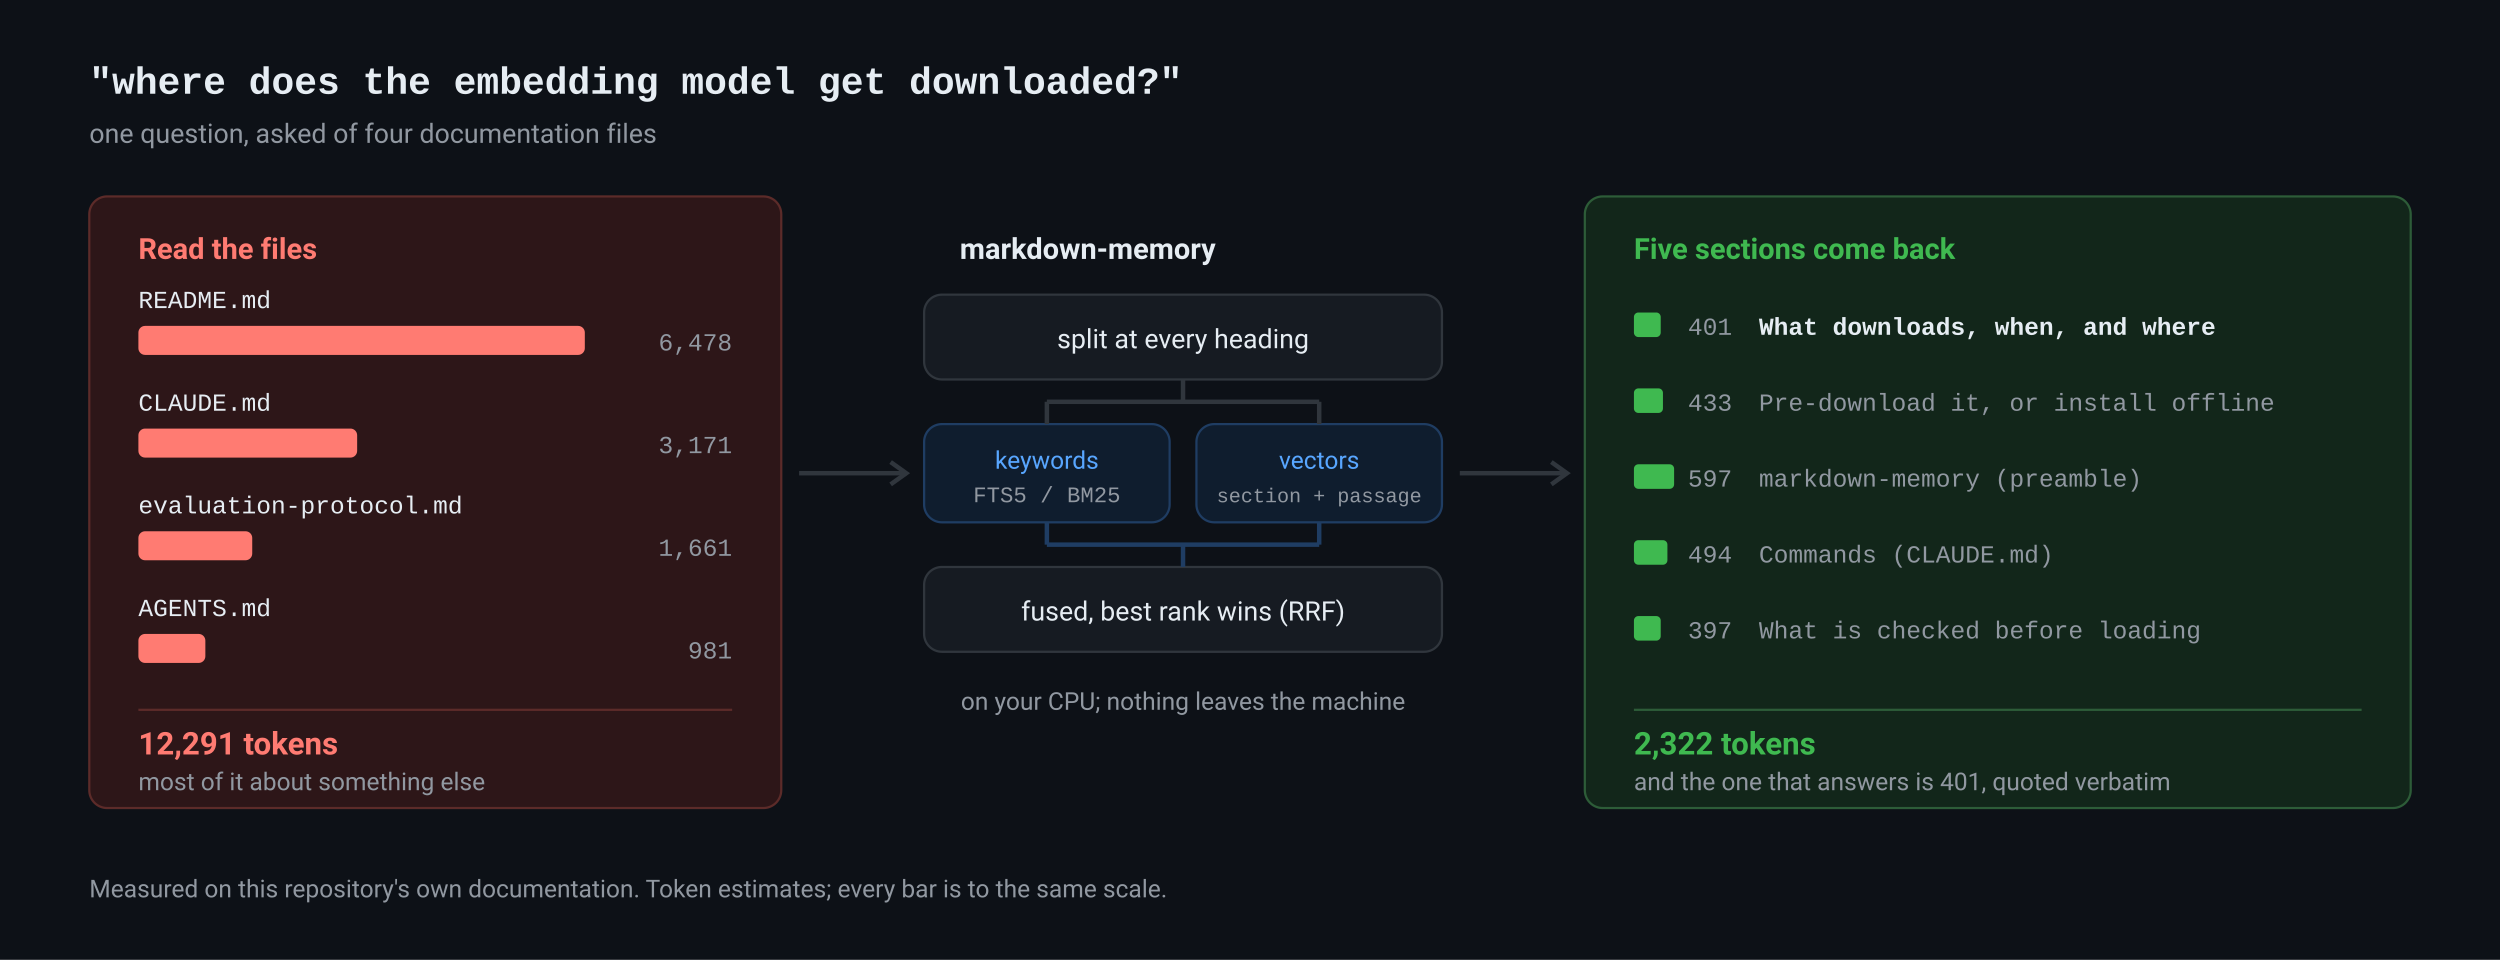
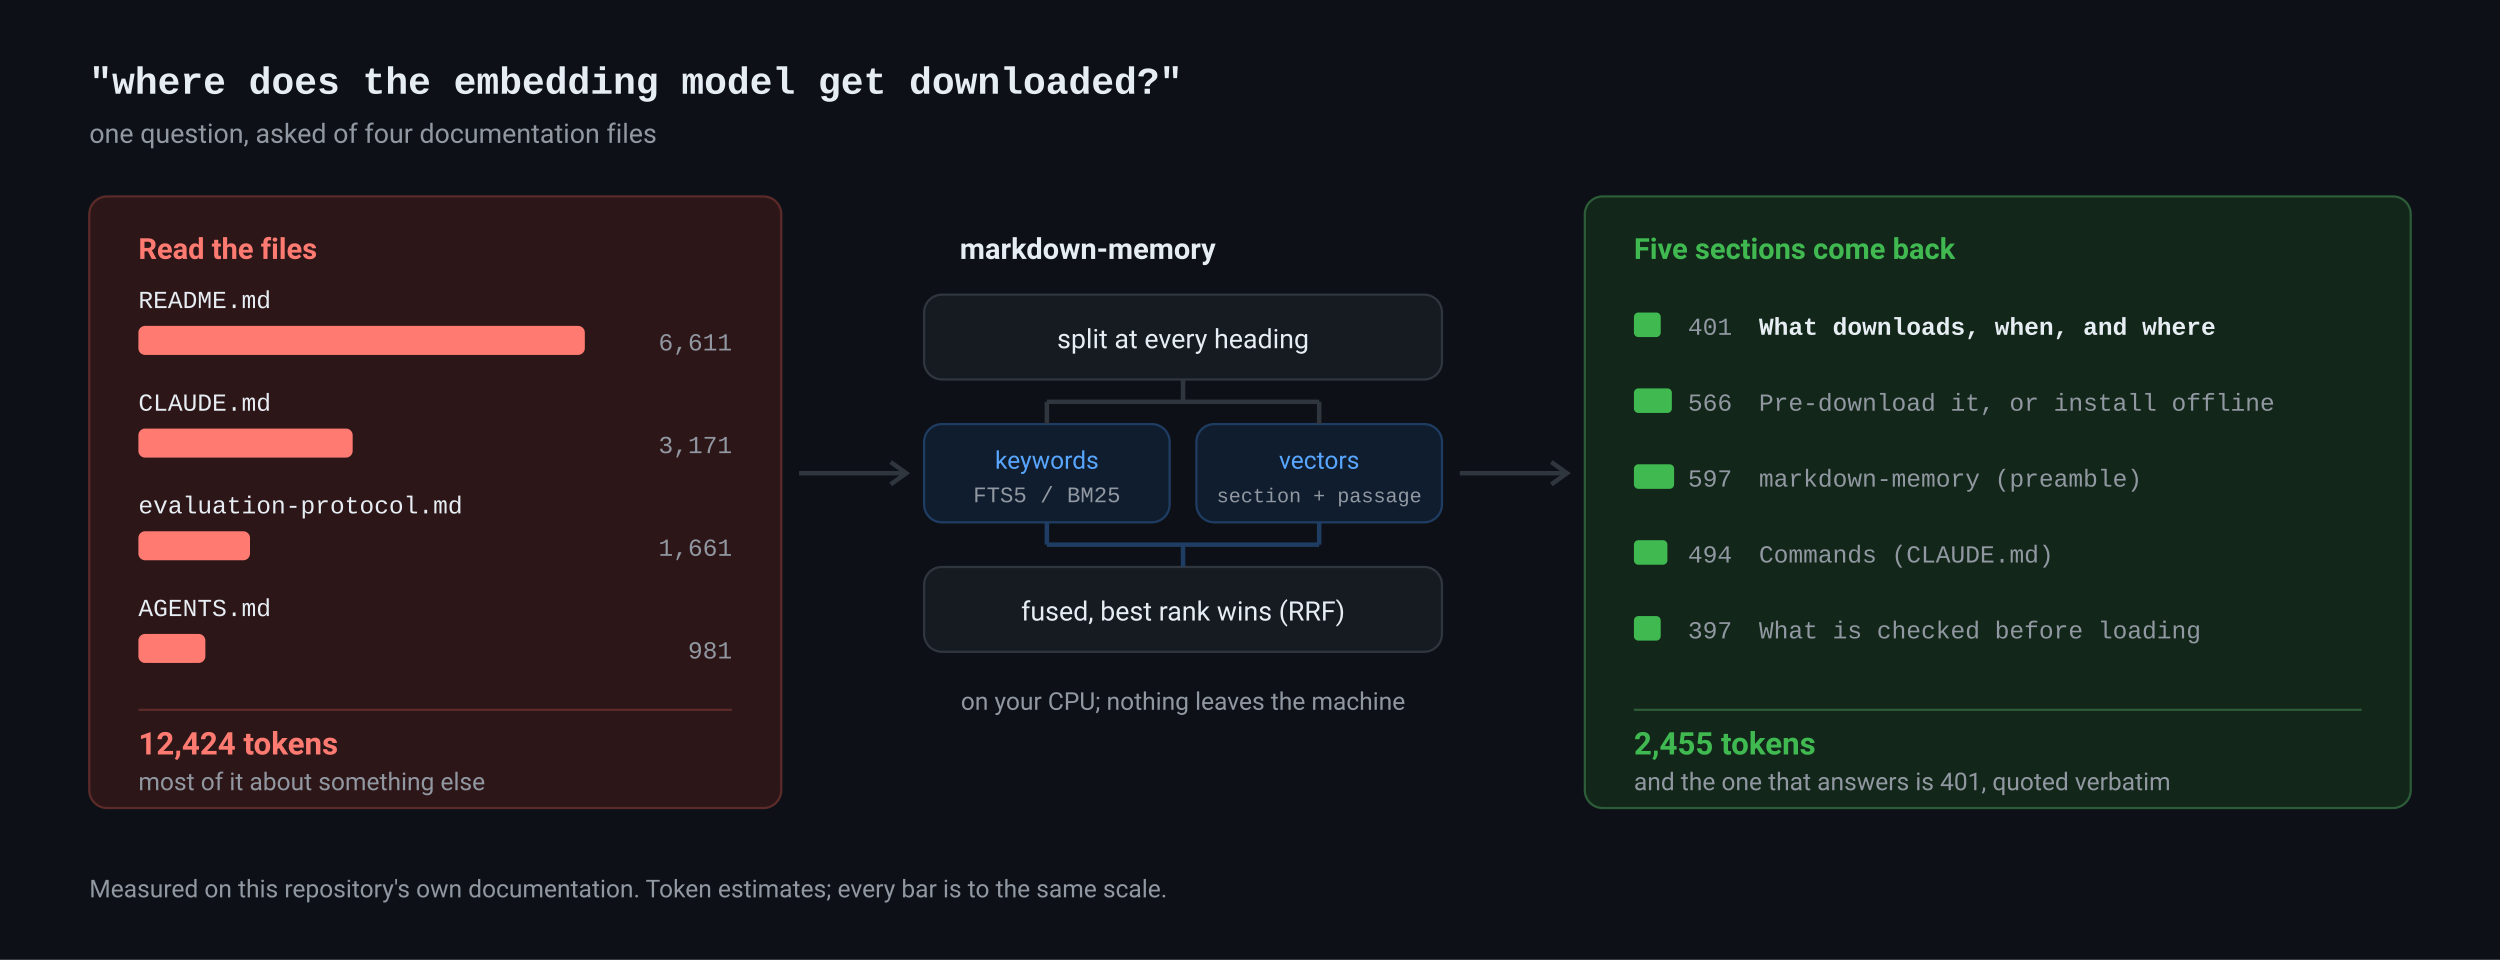
- <svg xmlns="http://www.w3.org/2000/svg" viewBox="0 0 1120 430" width="1120" height="430" role="img" aria-label="One question: reading four whole files costs 12,291 tokens; markdown-memory returns five sections totalling 2,322, and the one that answers is 401 tokens.">
+ <svg xmlns="http://www.w3.org/2000/svg" viewBox="0 0 1120 430" width="1120" height="430" role="img" aria-label="One question: reading four whole files costs 12,424 tokens; markdown-memory returns five sections totalling 2,455, and the one that answers is 401 tokens.">
  <rect width="1120" height="430" fill="#0d1117" />
  <text x="40" y="42" font-family="ui-monospace,SFMono-Regular,Menlo,Consolas,'Liberation Mono',monospace" font-size="17" font-weight="600" fill="#e6edf3" text-anchor="start">"where does the embedding model get downloaded?"</text>
  <text x="40" y="64" font-family="ui-sans-serif,-apple-system,BlinkMacSystemFont,'Segoe UI',Roboto,'Helvetica Neue',Arial,sans-serif" font-size="12" font-weight="400" fill="#9198a1" text-anchor="start">one question, asked of four documentation files</text>
  <rect x="40" y="88" width="310" height="274" rx="8" fill="#2d1618" stroke="#5c2b29" stroke-width="1" />
  <text x="62" y="116" font-family="ui-sans-serif,-apple-system,BlinkMacSystemFont,'Segoe UI',Roboto,'Helvetica Neue',Arial,sans-serif" font-size="13" font-weight="600" fill="#ff7b72" text-anchor="start">Read the files</text>
  <text x="62" y="138" font-family="ui-monospace,SFMono-Regular,Menlo,Consolas,'Liberation Mono',monospace" font-size="11" font-weight="400" fill="#e6edf3" text-anchor="start">README.md</text>
  <rect x="62" y="146" width="200" height="13" rx="3" fill="#ff7b72" stroke="none" stroke-width="1" />
-   <text x="328" y="157" font-family="ui-monospace,SFMono-Regular,Menlo,Consolas,'Liberation Mono',monospace" font-size="11" font-weight="400" fill="#9198a1" text-anchor="end">6,478</text>
+   <text x="328" y="157" font-family="ui-monospace,SFMono-Regular,Menlo,Consolas,'Liberation Mono',monospace" font-size="11" font-weight="400" fill="#9198a1" text-anchor="end">6,611</text>
  <text x="62" y="184" font-family="ui-monospace,SFMono-Regular,Menlo,Consolas,'Liberation Mono',monospace" font-size="11" font-weight="400" fill="#e6edf3" text-anchor="start">CLAUDE.md</text>
-   <rect x="62" y="192" width="98" height="13" rx="3" fill="#ff7b72" stroke="none" stroke-width="1" />
+   <rect x="62" y="192" width="96" height="13" rx="3" fill="#ff7b72" stroke="none" stroke-width="1" />
  <text x="328" y="203" font-family="ui-monospace,SFMono-Regular,Menlo,Consolas,'Liberation Mono',monospace" font-size="11" font-weight="400" fill="#9198a1" text-anchor="end">3,171</text>
  <text x="62" y="230" font-family="ui-monospace,SFMono-Regular,Menlo,Consolas,'Liberation Mono',monospace" font-size="11" font-weight="400" fill="#e6edf3" text-anchor="start">evaluation-protocol.md</text>
-   <rect x="62" y="238" width="51" height="13" rx="3" fill="#ff7b72" stroke="none" stroke-width="1" />
+   <rect x="62" y="238" width="50" height="13" rx="3" fill="#ff7b72" stroke="none" stroke-width="1" />
  <text x="328" y="249" font-family="ui-monospace,SFMono-Regular,Menlo,Consolas,'Liberation Mono',monospace" font-size="11" font-weight="400" fill="#9198a1" text-anchor="end">1,661</text>
  <text x="62" y="276" font-family="ui-monospace,SFMono-Regular,Menlo,Consolas,'Liberation Mono',monospace" font-size="11" font-weight="400" fill="#e6edf3" text-anchor="start">AGENTS.md</text>
  <rect x="62" y="284" width="30" height="13" rx="3" fill="#ff7b72" stroke="none" stroke-width="1" />
  <text x="328" y="295" font-family="ui-monospace,SFMono-Regular,Menlo,Consolas,'Liberation Mono',monospace" font-size="11" font-weight="400" fill="#9198a1" text-anchor="end">981</text>
  <path d="M62 318 L328 318" stroke="#5c2b29" stroke-width="1" />
-   <text x="62" y="338" font-family="ui-sans-serif,-apple-system,BlinkMacSystemFont,'Segoe UI',Roboto,'Helvetica Neue',Arial,sans-serif" font-size="14" font-weight="600" fill="#ff7b72" text-anchor="start">12,291 tokens</text>
+   <text x="62" y="338" font-family="ui-sans-serif,-apple-system,BlinkMacSystemFont,'Segoe UI',Roboto,'Helvetica Neue',Arial,sans-serif" font-size="14" font-weight="600" fill="#ff7b72" text-anchor="start">12,424 tokens</text>
  <text x="62" y="354" font-family="ui-sans-serif,-apple-system,BlinkMacSystemFont,'Segoe UI',Roboto,'Helvetica Neue',Arial,sans-serif" font-size="11" font-weight="400" fill="#9198a1" text-anchor="start">most of it about something else</text>
  <text x="430" y="116" font-family="ui-sans-serif,-apple-system,BlinkMacSystemFont,'Segoe UI',Roboto,'Helvetica Neue',Arial,sans-serif" font-size="13" font-weight="600" fill="#e6edf3" text-anchor="start">markdown-memory</text>
  <rect x="414" y="132" width="232" height="38" rx="8" fill="#161b22" stroke="#30363d" stroke-width="1" />
  <text x="530" y="156" font-family="ui-sans-serif,-apple-system,BlinkMacSystemFont,'Segoe UI',Roboto,'Helvetica Neue',Arial,sans-serif" font-size="12" font-weight="400" fill="#e6edf3" text-anchor="middle">split at every heading</text>
  <rect x="414" y="190" width="110" height="44" rx="8" fill="#0f1d2e" stroke="#1f3d63" stroke-width="1" />
  <text x="469" y="210" font-family="ui-sans-serif,-apple-system,BlinkMacSystemFont,'Segoe UI',Roboto,'Helvetica Neue',Arial,sans-serif" font-size="11" font-weight="400" fill="#58a6ff" text-anchor="middle">keywords</text>
  <text x="469" y="225" font-family="ui-monospace,SFMono-Regular,Menlo,Consolas,'Liberation Mono',monospace" font-size="10" font-weight="400" fill="#9198a1" text-anchor="middle">FTS5 / BM25</text>
  <rect x="536" y="190" width="110" height="44" rx="8" fill="#0f1d2e" stroke="#1f3d63" stroke-width="1" />
  <text x="591" y="210" font-family="ui-sans-serif,-apple-system,BlinkMacSystemFont,'Segoe UI',Roboto,'Helvetica Neue',Arial,sans-serif" font-size="11" font-weight="400" fill="#58a6ff" text-anchor="middle">vectors</text>
  <text x="591" y="225" font-family="ui-monospace,SFMono-Regular,Menlo,Consolas,'Liberation Mono',monospace" font-size="9" font-weight="400" fill="#9198a1" text-anchor="middle">section + passage</text>
  <rect x="414" y="254" width="232" height="38" rx="8" fill="#161b22" stroke="#30363d" stroke-width="1" />
  <text x="530" y="278" font-family="ui-sans-serif,-apple-system,BlinkMacSystemFont,'Segoe UI',Roboto,'Helvetica Neue',Arial,sans-serif" font-size="12" font-weight="400" fill="#e6edf3" text-anchor="middle">fused, best rank wins (RRF)</text>
  <path d="M530 170 L530 180 M469 180 L591 180 M469 180 L469 190 M591 180 L591 190" stroke="#30363d" stroke-width="2" fill="none" />
  <path d="M469 234 L469 244 M591 234 L591 244 M469 244 L591 244 M530 244 L530 254" stroke="#1f3d63" stroke-width="2" fill="none" />
  <text x="530" y="318" font-family="ui-sans-serif,-apple-system,BlinkMacSystemFont,'Segoe UI',Roboto,'Helvetica Neue',Arial,sans-serif" font-size="11" font-weight="400" fill="#9198a1" text-anchor="middle">on your CPU; nothing leaves the machine</text>
  <path d="M358 212 L406 212" stroke="#30363d" stroke-width="2" fill="none" />
  <path d="M399 207 L406 212 L399 217" fill="none" stroke="#30363d" stroke-width="2" />
  <path d="M654 212 L702 212" stroke="#30363d" stroke-width="2" fill="none" />
  <path d="M695 207 L702 212 L695 217" fill="none" stroke="#30363d" stroke-width="2" />
  <rect x="710" y="88" width="370" height="274" rx="8" fill="#12261a" stroke="#2d5c38" stroke-width="1" />
  <text x="732" y="116" font-family="ui-sans-serif,-apple-system,BlinkMacSystemFont,'Segoe UI',Roboto,'Helvetica Neue',Arial,sans-serif" font-size="13" font-weight="600" fill="#3fb950" text-anchor="start">Five sections come back</text>
  <rect x="732" y="140" width="12" height="11" rx="2" fill="#3fb950" stroke="none" stroke-width="1" />
  <text x="776" y="150" font-family="ui-monospace,SFMono-Regular,Menlo,Consolas,'Liberation Mono',monospace" font-size="11" font-weight="400" fill="#9198a1" text-anchor="end">401</text>
  <text x="788" y="150" font-family="ui-monospace,SFMono-Regular,Menlo,Consolas,'Liberation Mono',monospace" font-size="11" font-weight="600" fill="#e6edf3" text-anchor="start">What downloads, when, and where</text>
-   <rect x="732" y="174" width="13" height="11" rx="2" fill="#3fb950" stroke="none" stroke-width="1" />
-   <text x="776" y="184" font-family="ui-monospace,SFMono-Regular,Menlo,Consolas,'Liberation Mono',monospace" font-size="11" font-weight="400" fill="#9198a1" text-anchor="end">433</text>
+   <rect x="732" y="174" width="17" height="11" rx="2" fill="#3fb950" stroke="none" stroke-width="1" />
+   <text x="776" y="184" font-family="ui-monospace,SFMono-Regular,Menlo,Consolas,'Liberation Mono',monospace" font-size="11" font-weight="400" fill="#9198a1" text-anchor="end">566</text>
  <text x="788" y="184" font-family="ui-monospace,SFMono-Regular,Menlo,Consolas,'Liberation Mono',monospace" font-size="11" font-weight="400" fill="#9198a1" text-anchor="start">Pre-download it, or install offline</text>
  <rect x="732" y="208" width="18" height="11" rx="2" fill="#3fb950" stroke="none" stroke-width="1" />
  <text x="776" y="218" font-family="ui-monospace,SFMono-Regular,Menlo,Consolas,'Liberation Mono',monospace" font-size="11" font-weight="400" fill="#9198a1" text-anchor="end">597</text>
  <text x="788" y="218" font-family="ui-monospace,SFMono-Regular,Menlo,Consolas,'Liberation Mono',monospace" font-size="11" font-weight="400" fill="#9198a1" text-anchor="start">markdown-memory  (preamble)</text>
  <rect x="732" y="242" width="15" height="11" rx="2" fill="#3fb950" stroke="none" stroke-width="1" />
  <text x="776" y="252" font-family="ui-monospace,SFMono-Regular,Menlo,Consolas,'Liberation Mono',monospace" font-size="11" font-weight="400" fill="#9198a1" text-anchor="end">494</text>
  <text x="788" y="252" font-family="ui-monospace,SFMono-Regular,Menlo,Consolas,'Liberation Mono',monospace" font-size="11" font-weight="400" fill="#9198a1" text-anchor="start">Commands  (CLAUDE.md)</text>
  <rect x="732" y="276" width="12" height="11" rx="2" fill="#3fb950" stroke="none" stroke-width="1" />
  <text x="776" y="286" font-family="ui-monospace,SFMono-Regular,Menlo,Consolas,'Liberation Mono',monospace" font-size="11" font-weight="400" fill="#9198a1" text-anchor="end">397</text>
  <text x="788" y="286" font-family="ui-monospace,SFMono-Regular,Menlo,Consolas,'Liberation Mono',monospace" font-size="11" font-weight="400" fill="#9198a1" text-anchor="start">What is checked before loading</text>
  <path d="M732 318 L1058 318" stroke="#2d5c38" stroke-width="1" />
-   <text x="732" y="338" font-family="ui-sans-serif,-apple-system,BlinkMacSystemFont,'Segoe UI',Roboto,'Helvetica Neue',Arial,sans-serif" font-size="14" font-weight="600" fill="#3fb950" text-anchor="start">2,322 tokens</text>
+   <text x="732" y="338" font-family="ui-sans-serif,-apple-system,BlinkMacSystemFont,'Segoe UI',Roboto,'Helvetica Neue',Arial,sans-serif" font-size="14" font-weight="600" fill="#3fb950" text-anchor="start">2,455 tokens</text>
  <text x="732" y="354" font-family="ui-sans-serif,-apple-system,BlinkMacSystemFont,'Segoe UI',Roboto,'Helvetica Neue',Arial,sans-serif" font-size="11" font-weight="400" fill="#9198a1" text-anchor="start">and the one that answers is 401, quoted verbatim</text>
  <text x="40" y="402" font-family="ui-sans-serif,-apple-system,BlinkMacSystemFont,'Segoe UI',Roboto,'Helvetica Neue',Arial,sans-serif" font-size="11" font-weight="400" fill="#9198a1" text-anchor="start">Measured on this repository's own documentation. Token estimates; every bar is to the same scale.</text>
</svg>
